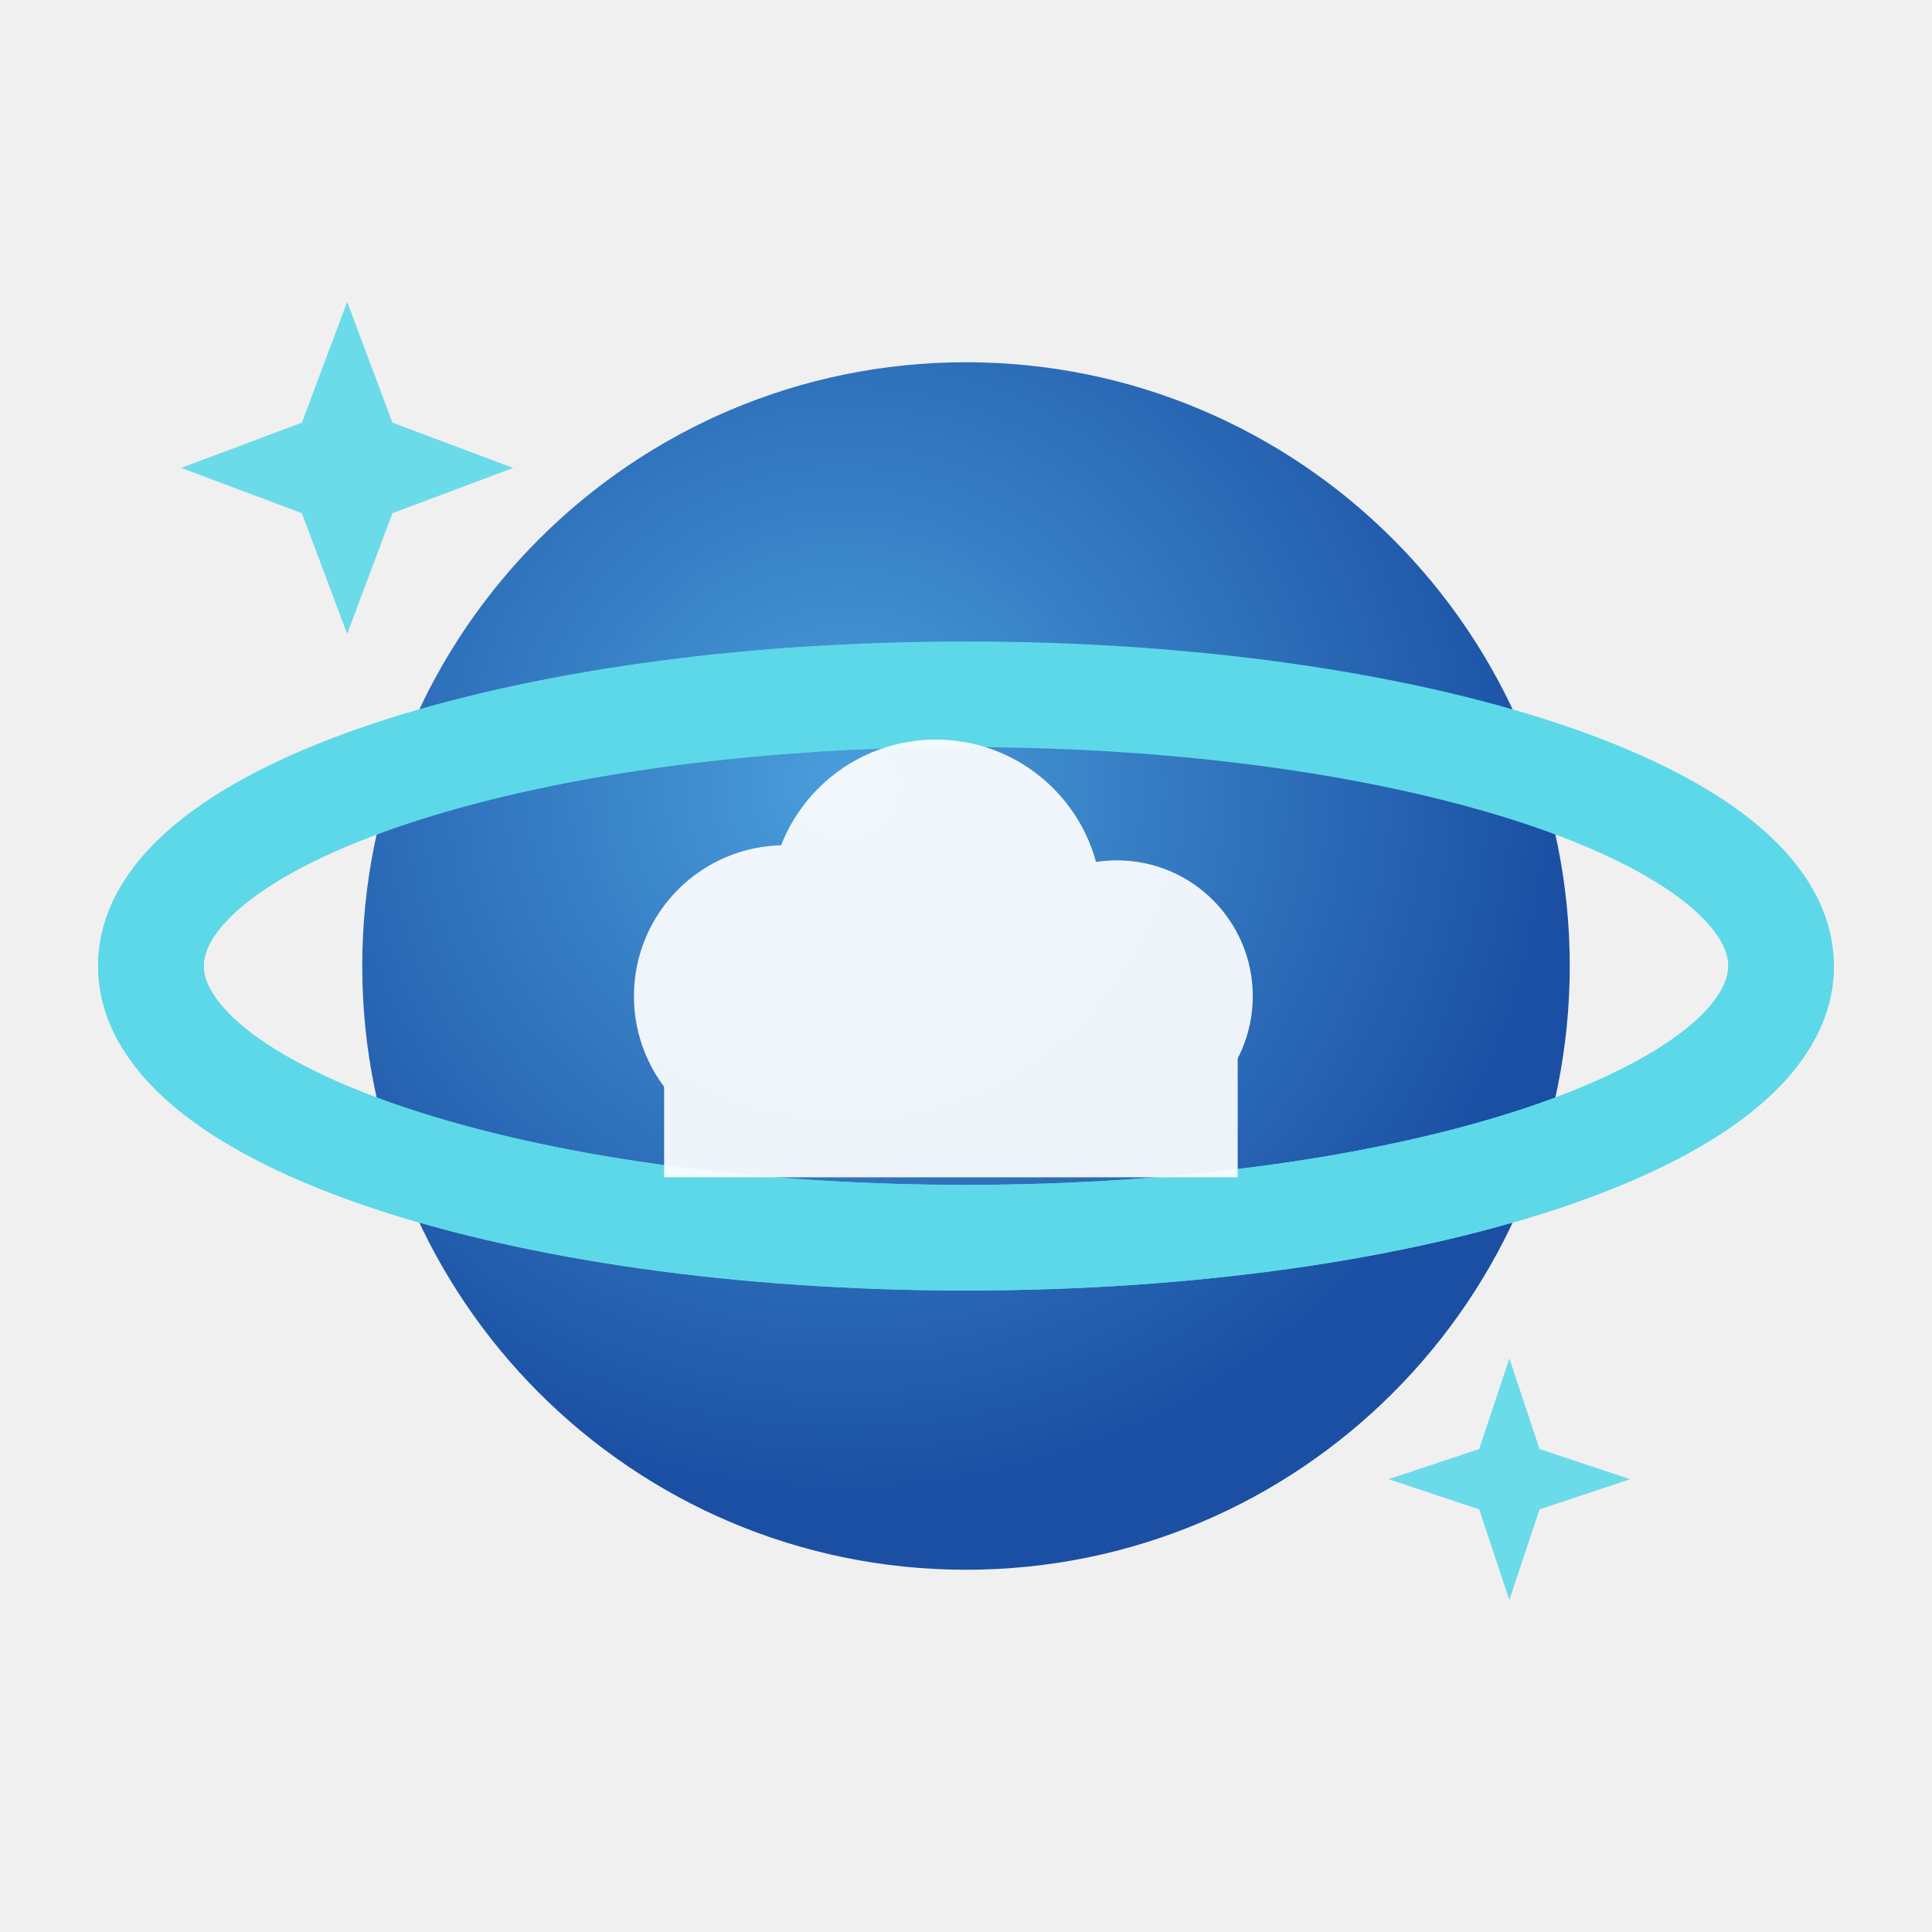
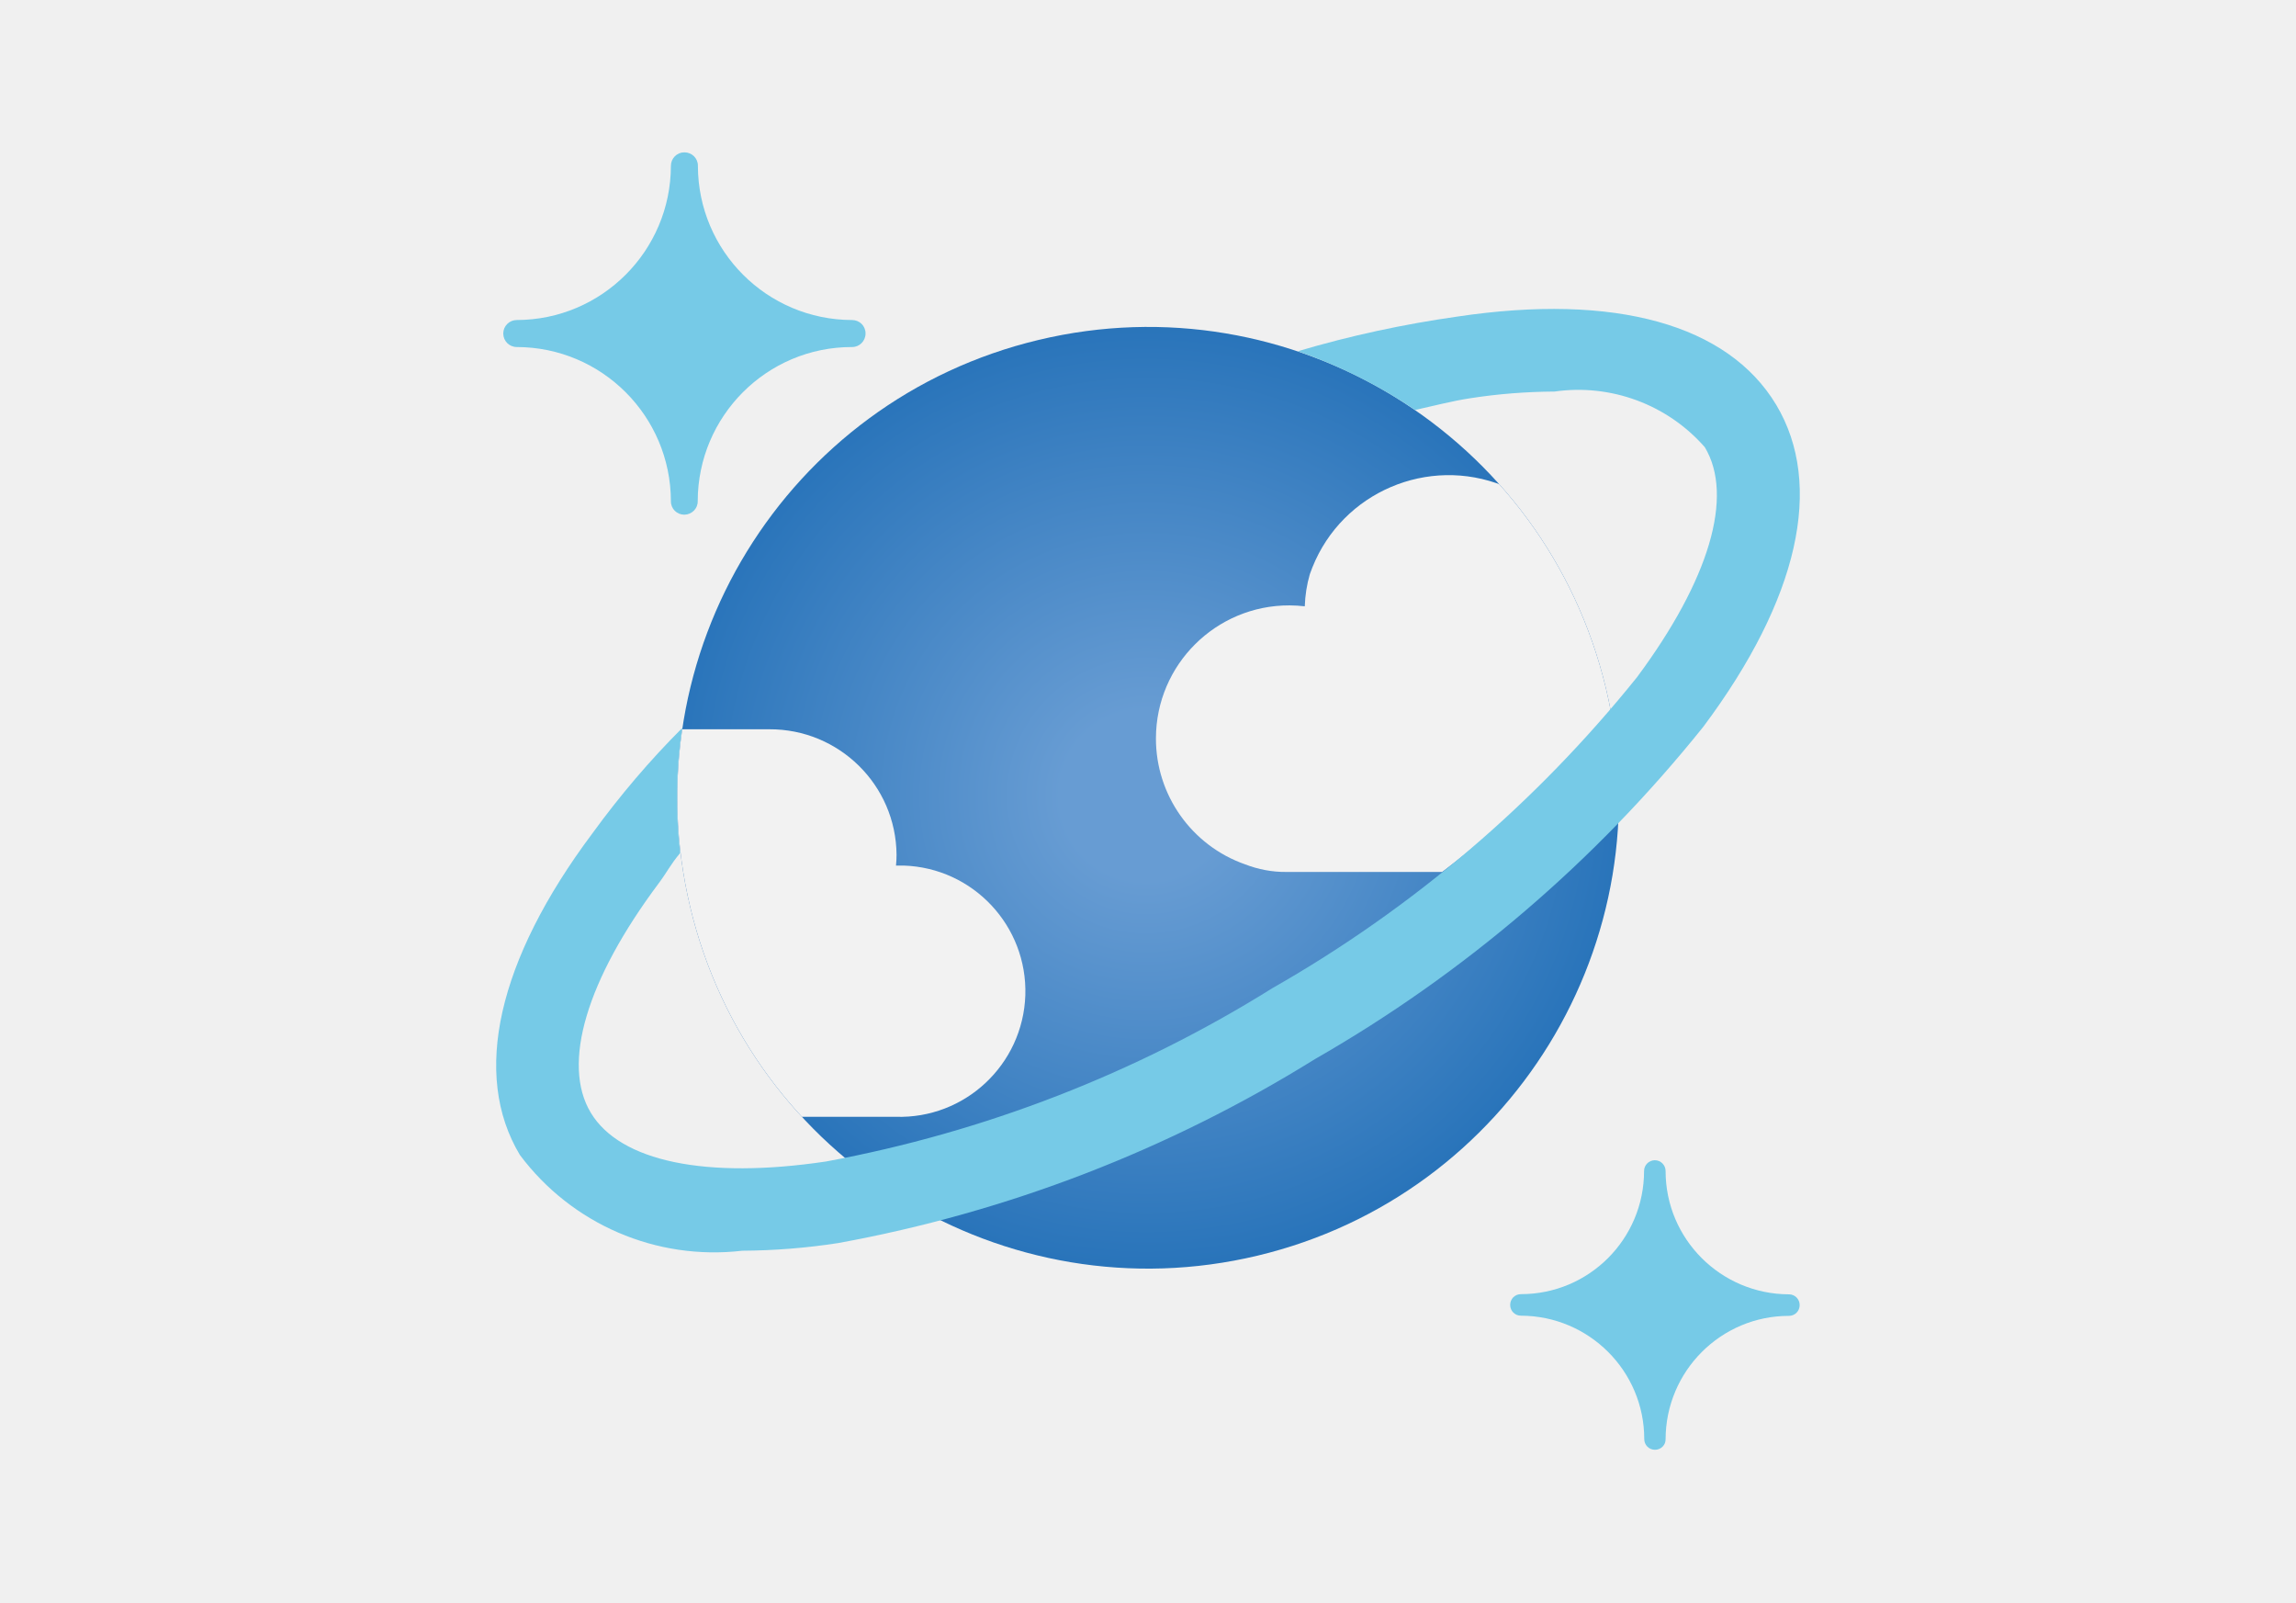
- <svg xmlns="http://www.w3.org/2000/svg" viewBox="0 0 64 64">
-   <path d="M10 14 L11.5 10 L13 14 L17 15.5 L13 17 L11.5 21 L10 17 L6 15.5 Z" fill="#5DD8E8" opacity="0.9" />
-   <path d="M49 48 L50 45 L51 48 L54 49 L51 50 L50 53 L49 50 L46 49 Z" fill="#5DD8E8" opacity="0.9" />
-   <circle cx="32" cy="32" r="20" fill="url(#globeGrad)" />
-   <ellipse cx="32" cy="32" rx="27" ry="9" fill="none" stroke="#5DD8E8" stroke-width="3.5" stroke-linecap="round" />
-   <ellipse cx="32" cy="32" rx="27" ry="9" fill="none" stroke="#5DD8E8" stroke-width="3.5" stroke-dasharray="85 170" stroke-dashoffset="0" stroke-linecap="round" />
-   <g fill="white" opacity="0.92">
-     <circle cx="26" cy="33" r="5" />
-     <circle cx="31" cy="30" r="5.5" />
-     <circle cx="37" cy="33" r="4.5" />
-     <rect x="22" y="33" width="19" height="6" rx="0" />
+ <svg xmlns="http://www.w3.org/2000/svg" xmlns:xlink="http://www.w3.org/1999/xlink" version="1.0" id="Layer_1" x="0px" y="0px" viewBox="0 0 1258.7 878.1" style="enable-background:new 0 0 1258.7 878.1;" xml:space="preserve">
+   <style type="text/css">
+ 	.st0{fill:#76CAE7;}
+ 	.st1{fill:url(#SVGID_1_);}
+ 	.st2{clip-path:url(#SVGID_00000036234352242478366640000001482162206300148105_);}
+ 	.st3{fill:#F2F2F2;}
+ </style>
+   <path class="st0" d="M375.2,282.1c-4.1,0-7.4-3.2-7.4-7.3v-0.1l0,0c-0.1-46.6-37.8-84.4-84.5-84.5c-4.1,0-7.4-3.3-7.4-7.4l0,0  c0-4.1,3.3-7.4,7.4-7.4l0,0l0,0c46.6-0.1,84.4-37.9,84.5-84.5c0-4.1,3.3-7.4,7.3-7.4c0,0,0,0,0,0h0.1c4.1,0,7.4,3.2,7.4,7.3  c0,0,0,0,0,0v0.1l0,0c0.1,46.6,37.8,84.4,84.5,84.5c4.1,0,7.4,3.2,7.4,7.3v0.1l0,0c0,4.1-3.3,7.4-7.3,7.4H467  c-46.6,0-84.4,37.8-84.5,84.5C382.6,278.7,379.3,282,375.2,282.1z" />
+   <path class="st0" d="M907.3,794.6c-3.3,0-5.9-2.6-5.9-5.9l0,0c0-37.3-30.3-67.5-67.6-67.6c-3.3,0-5.9-2.6-5.9-5.9l0,0  c0-3.3,2.6-5.9,5.9-5.9c0,0,0,0,0,0l0,0c37.3,0,67.5-30.2,67.5-67.5c0-3.3,2.7-5.9,5.9-5.9l0,0c3.3,0,5.9,2.7,5.9,5.9l0,0  c0,37.3,30.3,67.5,67.6,67.6c3.3,0,5.9,2.6,5.9,5.9s-2.6,5.9-5.9,5.9c0,0,0,0,0,0l0,0c-37.3,0-67.5,30.3-67.6,67.6  C913.2,791.9,910.6,794.6,907.3,794.6z" />
+   <radialGradient id="SVGID_1_" cx="520.622" cy="129.611" r="250.453" gradientTransform="matrix(1.04 0 0 1.03 86.91 302.4933)" gradientUnits="userSpaceOnUse">
+     <stop offset="0.18" style="stop-color:#679CD3" />
+     <stop offset="1" style="stop-color:#2974BA" />
+   </radialGradient>
+   <path class="st1" d="M880.4,377.3c33.1,138.6-52.5,277.8-191,310.9s-277.9-52.4-311-191s52.4-277.8,191-310.9l0,0  C708,153.2,847.2,238.7,880.4,377.3z" />
+   <g>
+     <defs>
+       <path id="SVGID_00000145747229284999338700000013358622018599416483_" d="M880.4,377.3c33.1,138.6-52.5,277.8-191,310.9    s-277.9-52.4-311-191s52.4-277.8,191-310.9l0,0C708,153.2,847.2,238.7,880.4,377.3z" />
+     </defs>
+     <clipPath id="SVGID_00000181779117723435518210000015569286776984892089_">
+       <use xlink:href="#SVGID_00000145747229284999338700000013358622018599416483_" style="overflow:visible;" />
+     </clipPath>
+     <g style="clip-path:url(#SVGID_00000181779117723435518210000015569286776984892089_);">
+       <path class="st3" d="M491,612.1c38,1.2,69.8-28.6,71.1-66.6c1.2-38-28.6-69.8-66.6-71.1c-0.3,0-0.6,0-0.9,0c-1.1,0-2.3,0-3.4,0    c0.2-2,0.3-3.9,0.3-5.9c-0.3-38.3-31.6-69-69.8-68.8H370c-10.2,77.2,14.3,155,67.1,212.4H491z" />
+       <path class="st3" d="M883.5,389.2c0.1-0.6,0-1.3-0.3-1.9c-8.3-45-28.8-86.9-59.1-121.1c-41.2-16.5-88.1,3.5-104.6,44.7    c-0.5,1.2-0.9,2.5-1.4,3.7c-1.7,5.8-2.6,11.7-2.8,17.7c-2.8-0.3-5.6-0.5-8.4-0.5c-40.3-0.1-73.1,32.5-73.2,72.8    c-0.1,31,19.5,58.8,48.8,69.1c7.2,2.8,15,4.3,22.8,4.2h85.3C824.8,452,856,422.3,883.5,389.2z" />
+     </g>
  </g>
-   <defs>
-     <radialGradient id="globeGrad" cx="40%" cy="35%" r="60%">
-       <stop offset="0%" stop-color="#4A9EDB" />
-       <stop offset="100%" stop-color="#1A4FA3" />
-     </radialGradient>
-   </defs>
+   <path class="st0" d="M973.7,221.8c-26.5-44-88.3-61.2-174.7-48.3c-29.6,4.2-58.9,10.5-87.5,19c22.7,7.9,44.4,18.7,64.2,32.2  c10.1-2.2,20.3-4.9,30.1-6.4c15.3-2.4,30.8-3.6,46.4-3.7c30.8-4.4,61.8,7,82.4,30.5l0,0c16.1,26.8,2.5,72.7-37.2,126.1  c-55.3,68.8-123,126.6-199.7,170.3c-74.9,46.8-158,79-244.9,95.1c-65.8,9.8-112.8,0-128.9-26.7c-16.1-26.7-2.5-72.7,37.3-125.9  c4.9-6.6,6.1-9.8,11.7-16.5c-2.6-22.8-2.3-45.8,1.1-68.5c-17.9,17.9-34.3,37.2-49.2,57.7C272.7,526.3,258.6,589,285,633  c28.4,38,74.8,58,121.9,52.5c17.6-0.1,35.2-1.5,52.6-4.2c92.7-16.9,181.4-51.1,261.5-100.9c81.7-46.8,153.9-108.6,212.8-182.1  C986,328.5,1000.1,265.8,973.7,221.8z" />
</svg>
